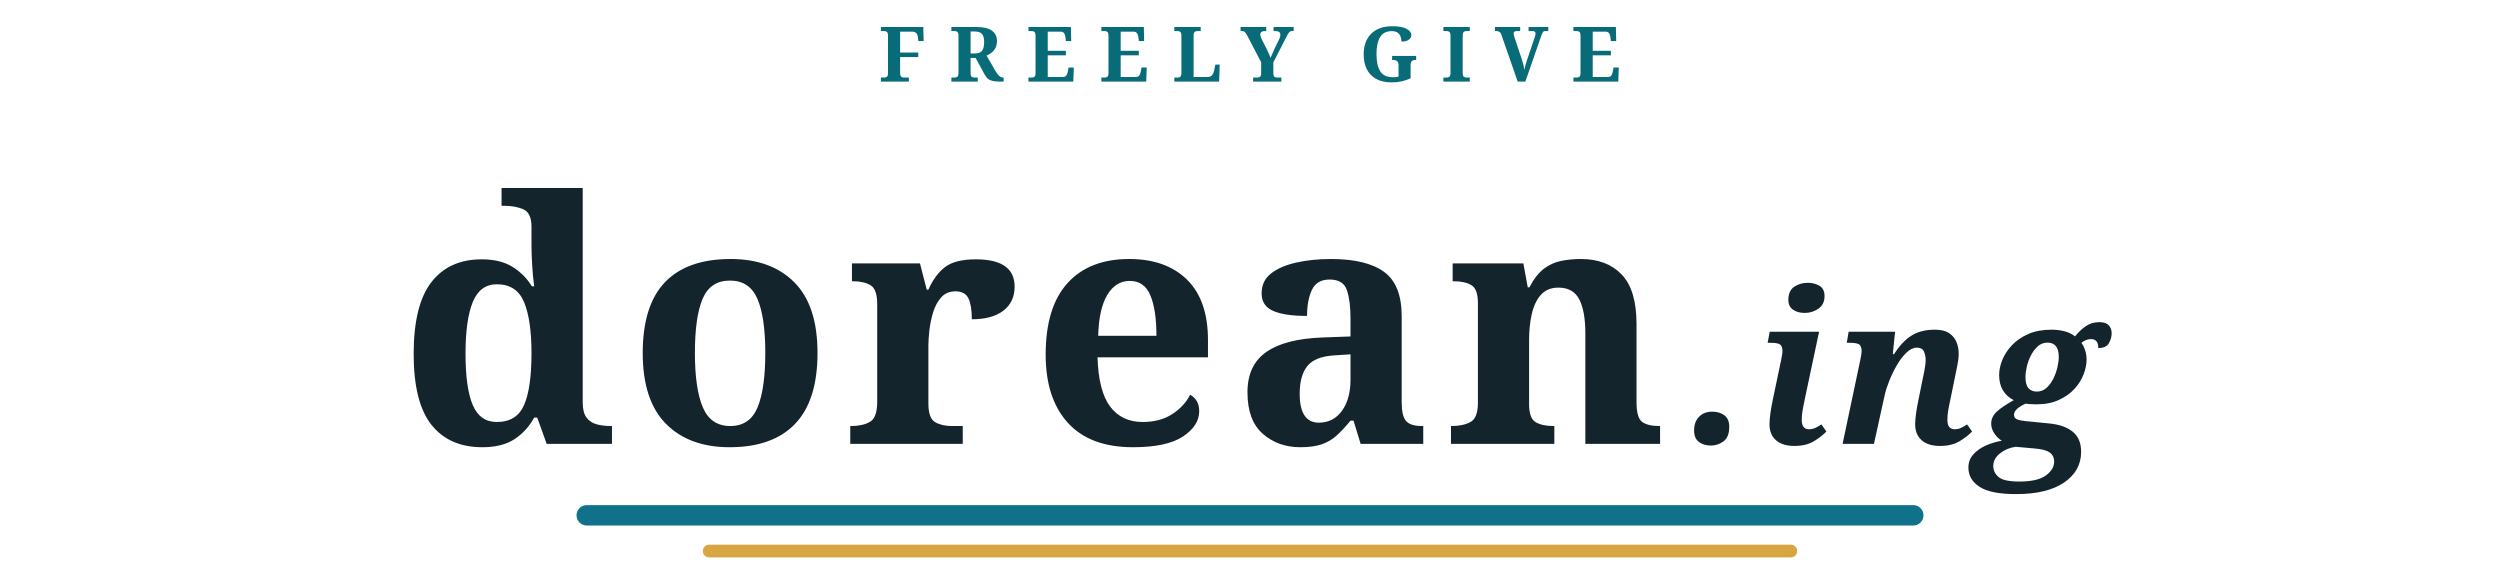
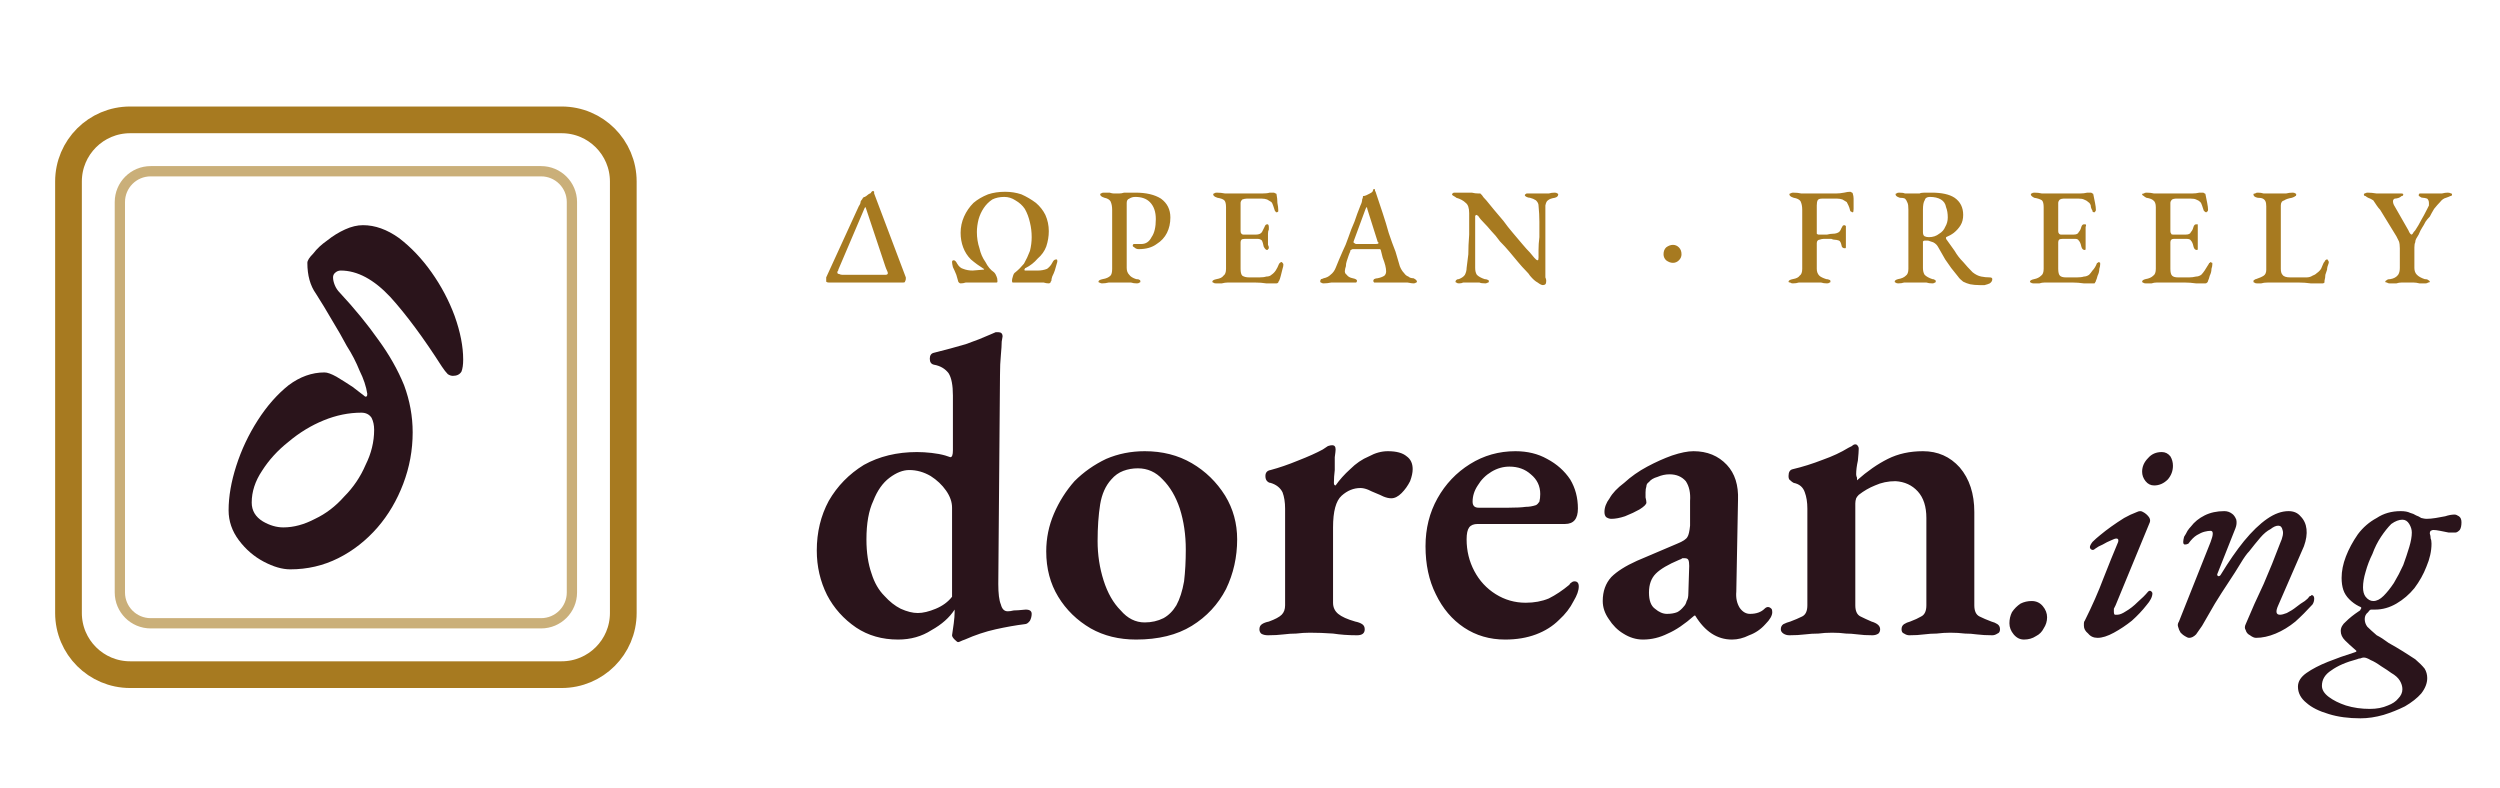
- <svg xmlns="http://www.w3.org/2000/svg" viewBox="0 30 980 228" role="img" aria-labelledby="logo-title logo-desc">
-   <g text-anchor="middle">
-     <text x="490" y="62" fill="#086b78" font-family="Cormorant Garamond, Georgia, serif" font-size="30" font-weight="700" letter-spacing="9">FREELY GIVE</text>
-     <text x="490" y="204" fill="#14242d" font-family="Cormorant Garamond, Georgia, serif">
-       <tspan font-size="132" font-weight="700" letter-spacing="4">dorean</tspan>
-       <tspan dx="4" font-size="82" font-weight="600" font-style="italic" letter-spacing="2">.ing</tspan>
-     </text>
-     <path d="M230 232h520" fill="none" stroke="#10728a" stroke-width="8" stroke-linecap="round" />
-     <path d="M278 246h424" fill="none" stroke="#d8a640" stroke-width="5" stroke-linecap="round" />
-   </g>
+ <svg xmlns="http://www.w3.org/2000/svg" viewBox="0 0 292 92" role="img" aria-labelledby="logo-title">
+   <rect x="8" y="14" width="64.8" height="64.8" rx="7.2" fill="none" stroke="#a77a20" stroke-width="3.12" />
+   <rect x="14" y="20" width="52.8" height="52.8" rx="3.6" fill="none" stroke="#a77a20" stroke-opacity=".6" stroke-width="1.2" />
+   <path fill="#2a141b" d="M33.9 66.5Q32.5 66.5 30.8 65.6Q29.1 64.7 27.9 63.1Q26.7 61.5 26.7 59.6Q26.7 57.2 27.6 54.4Q28.5 51.6 30.1 49.1Q31.7 46.6 33.7 45Q35.7 43.5 37.9 43.5Q38.4 43.5 39.3 44Q40.3 44.6 41.2 45.2Q42.1 45.9 42.5 46.2Q42.7 46.4 42.8 46.3Q42.9 46.3 42.9 46Q42.7 44.7 42 43.3Q41.4 41.8 40.5 40.4Q39.7 38.9 38.9 37.6Q37.8 35.7 36.9 34.3Q35.9 32.9 35.9 30.7Q35.9 30.3 36.6 29.6Q37.2 28.8 38.2 28.1Q39.2 27.3 40.3 26.8Q41.4 26.3 42.4 26.3Q44.5 26.3 46.6 27.8Q48.7 29.4 50.4 31.8Q52.1 34.2 53.1 36.9Q54.1 39.7 54.1 42Q54.1 42.9 53.9 43.4Q53.6 43.9 52.9 43.9Q52.6 43.9 52.3 43.7Q52 43.4 51.6 42.8Q48.4 37.8 45.6 34.7Q42.7 31.6 39.8 31.6Q39.4 31.6 39.1 31.9Q38.9 32.1 38.9 32.4Q38.9 32.8 39.1 33.3Q39.3 33.8 39.7 34.2Q42.3 37 44.2 39.7Q46.1 42.3 47.2 45Q48.2 47.7 48.2 50.5Q48.2 53.6 47.1 56.5Q46 59.4 44.1 61.6Q42.1 63.9 39.5 65.2Q36.9 66.5 33.9 66.5ZM33.1 61.6Q34.9 61.6 36.8 60.6Q38.7 59.7 40.2 58Q41.8 56.4 42.7 54.3Q43.7 52.3 43.7 50.2Q43.7 49.4 43.4 48.8Q43 48.2 42.2 48.2Q40 48.2 37.8 49.1Q35.6 50 33.7 51.6Q31.8 53.1 30.6 55Q29.4 56.8 29.4 58.7Q29.4 60.1 30.7 60.9Q31.9 61.6 33.1 61.6Z" />
+   <path fill="#a77a20" d="M96.8 33Q96.6 33 96.5 32.9Q96.5 32.8 96.5 32.6Q96.5 32.5 96.5 32.4L100.3 24.1Q100.5 23.8 100.5 23.7Q100.5 23.5 100.6 23.4Q100.7 23.3 100.8 23.1Q100.9 23 101 23Q101.2 22.9 101.3 22.8Q101.4 22.7 101.6 22.6Q101.7 22.6 101.8 22.4Q101.9 22.3 102 22.3Q102 22.3 102.1 22.4Q102.1 22.5 102.1 22.6L105.8 32.4Q105.8 32.5 105.8 32.6Q105.8 32.7 105.7 32.9Q105.7 33 105.5 33ZM98.4 32.1H103.4Q103.7 32.1 103.7 31.9Q103.7 31.8 103.6 31.6Q103.5 31.4 103.4 31.1L101.2 24.5Q101.1 24.2 101.1 24.2Q101 24.2 100.9 24.5L98 31.3Q97.9 31.5 97.9 31.6Q97.8 31.7 97.8 31.8Q97.8 32 98 32Q98.2 32.1 98.4 32.1Z M112.2 33.1Q112.1 33.1 112 33Q111.9 32.9 111.9 32.8Q111.8 32.5 111.7 32.1Q111.5 31.6 111.3 31.2Q111.2 30.8 111.2 30.6Q111.2 30.4 111.4 30.4Q111.5 30.4 111.6 30.5Q111.7 30.6 111.8 30.8Q112.1 31.3 112.5 31.4Q113 31.6 113.6 31.6L114.8 31.5Q114.9 31.5 114.9 31.5Q115 31.4 114.9 31.4Q114.1 30.9 113.4 30.3Q112.8 29.7 112.5 28.9Q112.2 28.1 112.2 27.2Q112.2 26.2 112.6 25.3Q113 24.4 113.7 23.7Q114.4 23.1 115.4 22.7Q116.3 22.4 117.4 22.4Q118.4 22.4 119.3 22.7Q120.2 23.1 121 23.7Q121.7 24.3 122.1 25.1Q122.5 26 122.5 27Q122.5 27.9 122.2 28.8Q121.9 29.6 121.2 30.2Q120.6 30.9 119.8 31.3Q119.7 31.3 119.7 31.4Q119.6 31.5 119.7 31.6H121.2Q121.8 31.6 122.3 31.4Q122.7 31.1 122.9 30.7Q123 30.5 123.1 30.4Q123.2 30.3 123.4 30.3Q123.5 30.3 123.5 30.5Q123.5 30.6 123.4 30.9Q123.3 31.2 123.2 31.6Q123.1 31.9 122.9 32.3Q122.8 32.6 122.8 32.8Q122.7 32.9 122.7 33Q122.6 33.1 122.5 33.1Q122.2 33.1 121.9 33Q121.6 33 121.2 33Q120.8 33 120.5 33Q120.2 33 119.9 33Q119.7 33 119.4 33Q119.2 33 119 33Q118.7 33 118.3 33Q118.2 33 118.2 32.8Q118.2 32.6 118.3 32.3Q118.4 31.9 118.6 31.8Q119.1 31.4 119.6 30.8Q120 30.1 120.3 29.3Q120.5 28.5 120.5 27.7Q120.5 26.8 120.3 26Q120.1 25.1 119.7 24.4Q119.3 23.8 118.6 23.4Q118 23 117.3 23Q116.5 23 115.9 23.3Q115.3 23.7 114.9 24.3Q114.5 24.9 114.3 25.6Q114.1 26.4 114.1 27.1Q114.1 28.1 114.4 29Q114.6 29.9 115.1 30.6Q115.5 31.4 116.1 31.8Q116.3 32 116.4 32.3Q116.5 32.5 116.5 32.8Q116.5 32.9 116.5 32.9Q116.5 33 116.4 33Q116 33 115.7 33Q115.4 33 115.2 33Q115 33 114.7 33Q114.5 33 114.2 33Q113.9 33 113.5 33Q113.1 33 112.8 33Q112.5 33.1 112.2 33.1Z M128.7 33.1Q128.6 33.1 128.4 33Q128.3 33 128.3 32.9Q128.3 32.7 128.8 32.6Q129.4 32.5 129.7 32.2Q129.9 32 129.9 31.4V24.5Q129.9 23.9 129.7 23.5Q129.5 23.2 129 23.1Q128.7 23 128.6 22.9Q128.5 22.8 128.5 22.7Q128.5 22.6 128.6 22.6Q128.7 22.5 128.9 22.5Q129.3 22.5 129.6 22.5Q129.9 22.6 130.1 22.6Q130.4 22.6 130.7 22.6Q131 22.6 131.3 22.5Q131.7 22.5 132 22.5Q132.3 22.5 132.6 22.5Q134.5 22.5 135.6 23.2Q136.7 24 136.7 25.4Q136.7 26.4 136.3 27.2Q135.9 28 135.1 28.5Q134.3 29.1 133 29.1Q132.7 29.1 132.5 28.9Q132.3 28.8 132.3 28.7Q132.3 28.6 132.4 28.5Q132.5 28.5 132.5 28.5Q132.7 28.5 132.8 28.5Q133 28.5 133.3 28.5Q134.1 28.5 134.5 27.7Q135 27 135 25.6Q135 24.3 134.3 23.6Q133.7 23 132.6 23Q132.2 23 131.9 23.2Q131.6 23.3 131.6 23.7L131.6 31.3Q131.6 31.8 131.9 32.1Q132.1 32.4 132.7 32.6Q133 32.6 133.1 32.7Q133.2 32.7 133.2 32.9Q133.2 33 133.1 33Q133 33.1 132.8 33.1Q132.4 33.1 132.1 33Q131.8 33 131.5 33Q131.2 33 130.9 33Q130.5 33 130.2 33Q129.8 33 129.5 33Q129.1 33.1 128.7 33.1Z M142 33.1Q141.8 33.1 141.7 33Q141.6 33 141.6 32.9Q141.6 32.7 142.1 32.6Q142.7 32.5 142.9 32.2Q143.2 32 143.2 31.4V24.2Q143.2 23.6 143 23.4Q142.8 23.2 142.2 23.1Q141.9 23 141.8 22.9Q141.7 22.8 141.7 22.7Q141.7 22.6 141.8 22.6Q141.9 22.5 142.1 22.5Q142.6 22.5 143.1 22.6Q143.5 22.6 143.9 22.6Q144.3 22.6 144.8 22.6Q145.4 22.6 146.1 22.6Q146.8 22.6 147.4 22.6Q148 22.6 148.3 22.5Q148.7 22.5 148.8 22.5Q148.8 22.5 149 22.6Q149.1 22.6 149.1 22.7Q149.2 23.2 149.2 23.7Q149.3 24.2 149.3 24.5Q149.3 24.7 149.3 24.7Q149.2 24.8 149.1 24.8Q149 24.8 149 24.7Q148.9 24.7 148.9 24.6Q148.8 24.3 148.7 24Q148.6 23.7 148.5 23.6Q148.2 23.4 148 23.3Q147.7 23.2 147.4 23.2H145.6Q145.4 23.2 145.1 23.3Q144.9 23.5 144.9 23.7V27Q144.9 27.2 145 27.3Q145.1 27.4 145.2 27.4H146.7Q147.2 27.4 147.4 27.1Q147.5 26.9 147.7 26.5Q147.8 26.2 148 26.2Q148 26.2 148.1 26.2Q148.2 26.3 148.2 26.5Q148.2 26.6 148.2 26.8Q148.1 27 148.1 27.3Q148.1 27.5 148.1 27.6Q148.1 27.8 148.1 28.1Q148.1 28.3 148.1 28.6Q148.2 28.8 148.2 28.9Q148.2 29.1 148.1 29.1Q148.1 29.2 148 29.2Q147.8 29.2 147.6 28.8Q147.5 28.3 147.4 28.1Q147.2 27.9 146.9 27.9H145.4Q145.1 27.9 145 28Q144.9 28.1 144.9 28.3V31.4Q144.9 32 145.1 32.2Q145.4 32.4 145.9 32.4H147.1Q147.6 32.4 147.9 32.3Q148.3 32.3 148.5 32.1Q148.8 31.9 149 31.6Q149.2 31.3 149.4 30.8Q149.5 30.7 149.5 30.7Q149.6 30.6 149.7 30.6Q149.8 30.7 149.8 30.7Q149.9 30.8 149.9 30.9Q149.9 31.1 149.8 31.4Q149.7 31.8 149.6 32.2Q149.5 32.6 149.4 32.8Q149.3 32.9 149.3 33Q149.2 33.1 149.1 33.1Q148.5 33.1 147.9 33.1Q147.3 33 146.6 33Q146 33 145.3 33Q144.6 33 144 33Q143.7 33 143.4 33Q143.1 33 142.7 33.1Q142.4 33.1 142 33.1Z M154.6 33.1Q154.4 33.1 154.3 33Q154.2 33 154.2 32.9Q154.2 32.7 154.3 32.6Q154.4 32.6 154.6 32.5Q155.1 32.4 155.4 32.1Q155.8 31.8 156 31.3Q156.4 30.3 156.8 29.4Q157.2 28.6 157.5 27.7Q157.8 26.8 158.2 25.9Q158.5 25 158.9 24Q159.1 23.6 159.1 23.3Q159.2 23.1 159.2 22.9Q159.4 22.9 159.6 22.8Q159.8 22.7 160 22.6Q160.2 22.5 160.3 22.4Q160.4 22.2 160.4 22.1Q160.5 22.1 160.5 22.1Q160.5 22.1 160.6 22.1Q160.6 22.2 160.6 22.3Q160.7 22.4 160.7 22.5Q161.1 23.7 161.5 24.9Q161.9 26.1 162.2 27.2Q162.6 28.4 163 29.4Q163.3 30.4 163.5 31.1Q163.7 31.6 164 31.9Q164.2 32.2 164.5 32.3Q164.7 32.5 165.1 32.5Q165.3 32.6 165.4 32.7Q165.5 32.8 165.5 32.9Q165.5 33 165.4 33Q165.3 33.1 165.1 33.1Q164.9 33.1 164.4 33Q164 33 163.6 33Q163.1 33 162.8 33Q162.5 33 162.1 33Q161.7 33 161.4 33Q161.1 33 160.8 33Q160.6 33 160.5 33Q160.4 32.9 160.4 32.8Q160.4 32.7 160.5 32.6Q160.7 32.5 160.9 32.5Q161.4 32.4 161.7 32.2Q161.9 32 161.9 31.7Q161.9 31.4 161.8 31Q161.7 30.6 161.5 30.1Q161.4 29.7 161.3 29.3Q161.3 29.2 161.2 29.1Q161.1 29.1 160.9 29.1H158Q157.9 29.1 157.8 29.2Q157.7 29.2 157.7 29.4Q157.6 29.6 157.5 29.9Q157.4 30.2 157.3 30.5Q157.2 30.8 157.2 31.1Q157.1 31.4 157.1 31.5Q157 31.9 157.3 32.1Q157.5 32.4 158 32.5Q158.5 32.6 158.5 32.8Q158.5 32.9 158.4 33Q158.3 33 158.1 33Q157.8 33 157.4 33Q157 33 156.5 33Q156 33 155.5 33Q155 33.1 154.6 33.1ZM158.4 28.5H160.7Q161 28.5 161 28.4Q161 28.3 161 28.3Q160.9 28.3 160.9 28.2L159.7 24.4Q159.7 24.2 159.6 24.2Q159.6 24.2 159.5 24.4L158.1 28.2Q158.1 28.3 158.1 28.3Q158.1 28.4 158.2 28.4Q158.3 28.5 158.4 28.5Z M180.2 33.3Q180 33.3 179.6 33Q179.2 32.8 178.7 32.2Q178.6 32 178.2 31.6Q177.8 31.2 177.3 30.6Q176.9 30.1 176.3 29.4Q175.8 28.8 175.2 28.2Q174.7 27.5 174.2 27Q173.7 26.4 173.3 26Q172.9 25.6 172.7 25.3Q172.7 25.2 172.6 25.2Q172.5 25.1 172.5 25.1Q172.4 25.1 172.3 25.2Q172.3 25.4 172.3 25.4Q172.3 26.2 172.3 27.2Q172.3 28.2 172.3 29.3Q172.3 30.4 172.3 31.3Q172.3 31.8 172.5 32.1Q172.8 32.4 173.4 32.6Q173.6 32.6 173.8 32.7Q173.9 32.7 173.9 32.9Q173.9 33 173.8 33Q173.6 33.1 173.5 33.1Q173 33.1 172.8 33Q172.6 33 172.4 33Q172.2 33 171.9 33Q171.5 33 171.3 33Q171.1 33 170.9 33Q170.7 33.1 170.4 33.1Q170.2 33.1 170.1 33Q170 33 170 32.9Q170 32.8 170.1 32.7Q170.2 32.6 170.4 32.6Q170.9 32.4 171.1 32.1Q171.3 31.7 171.3 31.3Q171.4 30.6 171.5 29.7Q171.5 28.7 171.6 27.4Q171.6 26.2 171.6 24.9Q171.6 24 171.2 23.7Q170.8 23.3 170.1 23.1Q170 23 169.8 22.9Q169.6 22.8 169.6 22.7Q169.6 22.6 169.8 22.5Q169.9 22.5 170 22.5Q170.4 22.5 170.7 22.5Q171 22.5 171.3 22.5Q171.6 22.5 171.9 22.5Q172.3 22.6 172.7 22.6Q172.8 22.6 172.9 22.6Q173 22.7 173.1 22.8Q173.2 23 173.6 23.4Q174 23.9 174.5 24.5Q175 25.1 175.6 25.8Q176.1 26.5 176.7 27.2Q177.3 27.9 177.8 28.5Q178.3 29.1 178.7 29.5Q179.1 30 179.2 30.1Q179.3 30.2 179.4 30.3Q179.5 30.4 179.6 30.4Q179.7 30.4 179.7 30.1Q179.7 29.8 179.7 29.2Q179.7 28.5 179.8 27.7Q179.8 26.8 179.8 25.9Q179.8 25 179.7 24Q179.7 23.7 179.4 23.4Q179.1 23.2 178.7 23.1Q178.5 23.1 178.3 23Q178.1 22.9 178.1 22.8Q178.1 22.7 178.3 22.6Q178.5 22.6 178.7 22.6Q178.9 22.6 179.1 22.6Q179.3 22.6 179.5 22.6Q179.6 22.6 179.8 22.6Q180.2 22.6 180.4 22.6Q180.6 22.6 180.9 22.6Q181.2 22.5 181.6 22.5Q181.8 22.5 181.9 22.6Q182 22.6 182 22.7Q182 23 181.6 23.1Q181 23.2 180.8 23.4Q180.6 23.5 180.5 24Q180.5 24.2 180.5 24.8Q180.5 25.4 180.5 26.2Q180.5 27 180.5 27.8Q180.5 28.7 180.5 29.5Q180.5 30.3 180.5 31Q180.5 31.4 180.5 31.8Q180.5 32.1 180.5 32.4Q180.6 32.6 180.6 32.8Q180.6 33.1 180.5 33.2Q180.4 33.3 180.2 33.3Z M195.4 30.7Q195 30.7 194.6 30.4Q194.3 30.1 194.3 29.7Q194.3 29.2 194.6 28.9Q195 28.6 195.4 28.6Q195.8 28.6 196.1 28.9Q196.4 29.2 196.4 29.7Q196.4 30.1 196.1 30.4Q195.8 30.7 195.4 30.7Z M209.4 33.1Q209.2 33.1 209.1 33Q208.9 33 208.9 32.9Q208.9 32.7 209.4 32.6Q210 32.5 210.2 32.2Q210.5 32 210.5 31.4V24.5Q210.5 23.9 210.3 23.5Q210.1 23.2 209.5 23.1Q209.2 23 209.1 22.9Q209 22.8 209 22.7Q209 22.6 209.1 22.6Q209.3 22.5 209.4 22.5Q210 22.5 210.4 22.6Q210.8 22.6 211.2 22.6Q211.6 22.6 212.1 22.6Q212.6 22.6 213.2 22.6Q213.8 22.6 214.4 22.6Q214.9 22.6 215.4 22.5Q215.8 22.4 216.1 22.4Q216.2 22.4 216.3 22.5Q216.4 22.5 216.4 22.6Q216.5 22.9 216.5 23.2Q216.5 23.6 216.5 23.9Q216.5 24.3 216.5 24.4Q216.5 24.8 216.4 24.8Q216.3 24.8 216.2 24.7Q216.1 24.7 216.1 24.6Q216 24.2 215.9 24Q215.8 23.8 215.7 23.6Q215.4 23.4 215.2 23.3Q214.9 23.2 214.6 23.2H212.8Q212.4 23.2 212.3 23.4Q212.2 23.6 212.2 24Q212.2 24.3 212.2 24.7Q212.2 25.1 212.2 25.5Q212.2 25.9 212.2 26.3Q212.2 26.7 212.2 27Q212.2 27.2 212.2 27.3Q212.3 27.4 212.4 27.4Q212.9 27.4 213.4 27.4Q213.8 27.3 214.1 27.3Q214.5 27.3 214.8 27.1Q215 26.9 215.1 26.6Q215.2 26.5 215.2 26.4Q215.3 26.3 215.4 26.3Q215.5 26.3 215.6 26.4Q215.6 26.5 215.6 26.6Q215.6 26.9 215.6 27.2Q215.6 27.4 215.6 27.6Q215.6 27.9 215.6 28.1Q215.6 28.3 215.6 28.7Q215.6 28.9 215.6 28.9Q215.6 29 215.5 29Q215.3 29 215.2 28.9Q215.1 28.8 215.1 28.7Q215 28.2 214.8 28.1Q214.5 28 214.3 28Q214.1 28 213.9 27.9Q213.7 27.9 213.5 27.9Q213.3 27.9 213 27.9Q212.8 27.9 212.5 28Q212.4 28 212.3 28.1Q212.2 28.2 212.2 28.4Q212.2 29.1 212.2 29.9Q212.2 30.6 212.2 31.4Q212.2 31.9 212.5 32.2Q212.7 32.4 213.3 32.6Q213.5 32.6 213.7 32.7Q213.8 32.7 213.8 32.9Q213.8 33 213.7 33Q213.6 33.1 213.4 33.1Q213 33.1 212.7 33Q212.3 33 212.1 33Q211.8 33 211.5 33Q211.1 33 210.8 33Q210.4 33 210.1 33Q209.8 33.1 209.4 33.1Z M231.2 33.3Q230.6 33.3 230.1 33.2Q229.7 33.1 229.3 32.9Q228.9 32.6 228.7 32.3Q228.3 31.8 227.9 31.3Q227.6 30.9 227.2 30.3Q226.9 29.8 226.4 28.9Q226.2 28.5 225.8 28.3Q225.5 28.2 225.2 28.1Q224.9 28.1 224.8 28.1Q224.7 28.1 224.6 28.2Q224.6 28.3 224.6 28.4V31.3Q224.6 31.8 224.8 32.1Q225.1 32.4 225.7 32.6Q225.9 32.6 226 32.7Q226.1 32.7 226.1 32.9Q226.1 33 226 33Q225.9 33.1 225.7 33.1Q225.3 33.1 225 33Q224.7 33 224.4 33Q224.1 33 223.8 33Q223.5 33 223.1 33Q222.8 33 222.4 33Q222.1 33.1 221.7 33.1Q221.5 33.1 221.4 33Q221.3 33 221.3 32.9Q221.3 32.7 221.7 32.6Q222.3 32.5 222.6 32.2Q222.9 32 222.9 31.4V24.5Q222.9 23.9 222.8 23.7Q222.7 23.4 222.5 23.2Q222.3 23.1 221.9 23.1Q221.6 23 221.5 22.9Q221.4 22.8 221.4 22.7Q221.4 22.6 221.5 22.6Q221.6 22.5 221.8 22.5Q222.3 22.5 222.5 22.6Q222.8 22.6 223 22.6Q223.3 22.6 223.6 22.6Q223.9 22.6 224.2 22.6Q224.4 22.5 224.8 22.5Q225.1 22.5 225.6 22.5Q227.4 22.5 228.3 23.1Q229.3 23.8 229.3 25.1Q229.3 25.8 229 26.3Q228.7 26.8 228.2 27.2Q227.8 27.5 227.3 27.7Q227.3 27.7 227.3 27.8Q227.3 27.8 227.3 27.9Q227.8 28.6 228.3 29.3Q228.7 30 229.3 30.6Q229.8 31.2 230.4 31.8Q230.9 32.2 231.4 32.3Q231.9 32.4 232.4 32.4Q232.7 32.4 232.7 32.6Q232.7 32.9 232.4 33.1Q232.2 33.2 231.8 33.3Q231.5 33.3 231.2 33.3ZM225.3 27.7Q226 27.7 226.5 27.3Q227 27 227.2 26.5Q227.5 26 227.5 25.4Q227.5 24.7 227.3 24.2Q227.2 23.6 226.7 23.3Q226.2 23 225.4 23Q224.9 23 224.8 23.4Q224.6 23.7 224.6 24.5Q224.6 24.9 224.6 25.6Q224.6 26.2 224.6 27.1Q224.6 27.5 224.8 27.6Q225 27.7 225.3 27.7Z M237.5 33.1Q237.3 33.1 237.2 33Q237.1 33 237.1 32.9Q237.1 32.7 237.6 32.6Q238.1 32.5 238.4 32.2Q238.7 32 238.7 31.4V24.2Q238.7 23.6 238.5 23.4Q238.2 23.2 237.6 23.1Q237.4 23 237.3 22.9Q237.2 22.8 237.2 22.7Q237.2 22.6 237.3 22.6Q237.4 22.5 237.6 22.5Q238.1 22.5 238.5 22.6Q239 22.6 239.4 22.6Q239.8 22.6 240.3 22.6Q240.9 22.6 241.6 22.6Q242.3 22.6 242.9 22.6Q243.4 22.6 243.8 22.5Q244.2 22.5 244.2 22.5Q244.3 22.5 244.4 22.6Q244.5 22.6 244.5 22.7Q244.6 23.2 244.7 23.7Q244.8 24.2 244.8 24.5Q244.8 24.7 244.7 24.7Q244.7 24.8 244.6 24.8Q244.5 24.8 244.4 24.7Q244.4 24.7 244.4 24.6Q244.2 24.3 244.2 24Q244.1 23.7 243.9 23.6Q243.7 23.4 243.4 23.3Q243.2 23.2 242.8 23.2H241Q240.8 23.2 240.6 23.3Q240.4 23.5 240.4 23.7V27Q240.4 27.2 240.5 27.3Q240.6 27.4 240.7 27.4H242.2Q242.7 27.4 242.8 27.1Q243 26.9 243.1 26.5Q243.2 26.2 243.4 26.2Q243.5 26.2 243.6 26.2Q243.7 26.3 243.6 26.5Q243.6 26.6 243.6 26.8Q243.6 27 243.6 27.3Q243.6 27.5 243.6 27.6Q243.6 27.8 243.6 28.1Q243.6 28.3 243.6 28.6Q243.6 28.8 243.6 28.9Q243.6 29.1 243.6 29.1Q243.6 29.2 243.5 29.2Q243.2 29.2 243.1 28.8Q243 28.3 242.8 28.1Q242.7 27.9 242.4 27.9H240.9Q240.6 27.9 240.5 28Q240.4 28.1 240.4 28.3V31.4Q240.4 32 240.6 32.2Q240.8 32.4 241.3 32.4H242.6Q243.1 32.4 243.4 32.3Q243.7 32.3 244 32.1Q244.2 31.9 244.4 31.6Q244.7 31.3 244.9 30.8Q244.9 30.7 245 30.7Q245.1 30.6 245.2 30.6Q245.2 30.7 245.3 30.7Q245.3 30.8 245.3 30.9Q245.3 31.1 245.2 31.4Q245.2 31.8 245 32.2Q244.9 32.6 244.8 32.8Q244.8 32.9 244.7 33Q244.7 33.1 244.6 33.1Q244 33.1 243.4 33.1Q242.7 33 242.1 33Q241.4 33 240.8 33Q240.1 33 239.5 33Q239.1 33 238.8 33Q238.5 33 238.2 33.1Q237.9 33.1 237.5 33.1Z M250.6 33.1Q250.4 33.1 250.3 33Q250.2 33 250.2 32.9Q250.2 32.7 250.6 32.6Q251.2 32.5 251.5 32.2Q251.8 32 251.8 31.4V24.2Q251.8 23.6 251.5 23.4Q251.3 23.2 250.7 23.1Q250.5 23 250.4 22.9Q250.2 22.8 250.2 22.7Q250.2 22.6 250.4 22.6Q250.5 22.5 250.7 22.5Q251.2 22.5 251.6 22.6Q252 22.6 252.5 22.6Q252.9 22.6 253.4 22.6Q254 22.6 254.7 22.6Q255.4 22.6 256 22.6Q256.5 22.6 256.9 22.5Q257.2 22.5 257.3 22.5Q257.4 22.5 257.5 22.6Q257.6 22.6 257.6 22.7Q257.7 23.2 257.8 23.7Q257.9 24.2 257.9 24.5Q257.9 24.7 257.8 24.7Q257.7 24.8 257.7 24.8Q257.6 24.8 257.5 24.7Q257.5 24.7 257.4 24.6Q257.3 24.3 257.2 24Q257.1 23.7 257 23.6Q256.8 23.4 256.5 23.3Q256.3 23.2 255.9 23.2H254.1Q253.9 23.2 253.7 23.3Q253.5 23.5 253.5 23.7V27Q253.5 27.2 253.6 27.3Q253.6 27.4 253.8 27.4H255.3Q255.8 27.4 255.9 27.1Q256.1 26.9 256.2 26.5Q256.3 26.2 256.5 26.2Q256.6 26.2 256.7 26.2Q256.7 26.3 256.7 26.5Q256.7 26.6 256.7 26.8Q256.7 27 256.7 27.3Q256.7 27.5 256.7 27.6Q256.7 27.8 256.7 28.1Q256.7 28.3 256.7 28.6Q256.7 28.8 256.7 28.9Q256.7 29.1 256.7 29.1Q256.7 29.2 256.6 29.2Q256.3 29.2 256.2 28.8Q256.1 28.3 255.9 28.1Q255.8 27.9 255.4 27.9H253.9Q253.7 27.9 253.6 28Q253.5 28.1 253.5 28.3V31.4Q253.5 32 253.7 32.2Q253.9 32.4 254.4 32.4H255.7Q256.1 32.4 256.5 32.3Q256.8 32.3 257.1 32.1Q257.3 31.9 257.5 31.6Q257.7 31.3 258 30.8Q258 30.7 258.1 30.7Q258.2 30.6 258.2 30.6Q258.3 30.7 258.4 30.7Q258.4 30.8 258.4 30.9Q258.4 31.1 258.3 31.4Q258.3 31.8 258.1 32.2Q258 32.6 257.9 32.8Q257.9 32.9 257.8 33Q257.7 33.1 257.6 33.1Q257.1 33.1 256.5 33.1Q255.8 33 255.2 33Q254.5 33 253.9 33Q253.2 33 252.6 33Q252.2 33 251.9 33Q251.6 33 251.3 33.1Q251 33.1 250.6 33.1Z M263.6 33.1Q263.4 33.1 263.3 33Q263.2 33 263.2 32.9Q263.2 32.7 263.3 32.7Q263.4 32.6 263.5 32.6Q264.1 32.4 264.4 32.2Q264.7 32 264.7 31.5V24.1Q264.7 23.7 264.6 23.5Q264.5 23.3 264.3 23.2Q264.1 23.1 263.7 23.1Q263.2 23 263.2 22.7Q263.2 22.6 263.4 22.6Q263.5 22.5 263.7 22.5Q264.1 22.5 264.4 22.6Q264.7 22.6 265 22.6Q265.3 22.6 265.6 22.6Q266 22.6 266.3 22.6Q266.7 22.6 267 22.6Q267.4 22.5 267.8 22.5Q268 22.5 268.1 22.6Q268.2 22.6 268.2 22.7Q268.2 22.9 268.1 22.9Q268 23 267.7 23.1Q267.1 23.2 266.8 23.4Q266.4 23.5 266.4 24V31.4Q266.4 31.9 266.6 32.1Q266.8 32.4 267.5 32.4H269.4Q269.8 32.4 270.1 32.2Q270.4 32.1 270.6 31.9Q270.9 31.7 271.1 31.4Q271.2 31.2 271.4 30.7Q271.5 30.6 271.6 30.4Q271.7 30.3 271.8 30.3Q271.9 30.3 271.9 30.4Q272 30.5 272 30.6Q272 30.6 272 30.6Q272 30.7 272 30.7Q271.8 31.2 271.8 31.5Q271.7 31.8 271.6 32.1Q271.6 32.4 271.5 32.8Q271.5 32.9 271.5 33Q271.4 33.1 271.3 33.1Q270.6 33.1 269.9 33.1Q269.2 33 268.5 33Q267.8 33 267.1 33Q266.4 33 265.8 33Q265.4 33 264.9 33Q264.4 33 264.1 33.1Q263.7 33.1 263.6 33.1Z M279.1 33.1Q278.9 33.1 278.8 33Q278.6 33 278.6 32.9Q278.6 32.8 278.8 32.7Q278.9 32.6 279.2 32.6Q279.8 32.5 280.1 32.1Q280.3 31.8 280.3 31.3V29Q280.3 28.5 280.2 28.2Q280 27.8 279.9 27.6L278 24.5Q277.8 24.3 277.6 24Q277.4 23.7 277.2 23.4Q276.9 23.2 276.6 23.1Q276.4 23 276.3 22.9Q276.1 22.9 276.1 22.7Q276.1 22.6 276.2 22.6Q276.4 22.5 276.5 22.5Q277 22.5 277.6 22.6Q278.1 22.6 278.7 22.6Q279.1 22.6 279.5 22.6Q279.9 22.6 280.2 22.6Q280.4 22.6 280.5 22.6Q280.7 22.6 280.7 22.7Q280.7 22.9 280.5 22.9Q280.4 23 280.2 23.1Q279.9 23.2 279.7 23.2Q279.5 23.3 279.5 23.5Q279.5 23.8 279.7 24.1L281.3 26.9Q281.5 27.4 281.7 27.4Q281.7 27.4 281.8 27.3Q281.9 27.1 282.1 26.9Q282.5 26.3 282.8 25.7Q283.1 25.2 283.5 24.4Q283.6 24.2 283.7 24Q283.7 23.8 283.7 23.7Q283.7 23.4 283.5 23.2Q283.2 23.1 283 23.1Q282.8 23.1 282.7 23Q282.5 22.9 282.5 22.8Q282.5 22.7 282.6 22.6Q282.7 22.6 282.9 22.6Q283.3 22.6 283.6 22.6Q283.9 22.6 284.3 22.6Q284.8 22.6 285.2 22.6Q285.6 22.5 285.9 22.5Q286.1 22.5 286.3 22.6Q286.4 22.6 286.4 22.7Q286.4 22.9 286.2 22.9Q286 23 285.7 23.1Q285.3 23.2 285 23.6Q284.7 23.9 284.3 24.4Q284 24.9 283.8 25.3Q283.5 25.6 283.3 25.9Q283.1 26.3 282.9 26.6Q282.7 26.9 282.5 27.4Q282.3 27.7 282.2 27.9Q282.1 28.1 282.1 28.3Q282 28.5 282 28.9V31.3Q282 31.8 282.3 32.1Q282.6 32.4 283.2 32.6Q283.5 32.6 283.6 32.7Q283.8 32.8 283.8 32.9Q283.8 33 283.6 33Q283.5 33.1 283.3 33.1Q282.9 33.1 282.6 33.1Q282.2 33 281.9 33Q281.6 33 281.3 33Q280.9 33 280.5 33Q280.2 33 279.9 33.1Q279.5 33.1 279.1 33.1Z" />
+   <path fill="#2a141b" d="M111.9 75Q111.8 75 111.5 74.7Q111.2 74.4 111.2 74.2Q111.3 73.5 111.4 72.8Q111.5 72 111.5 71.5V71.2Q110.6 72.6 108.8 73.6Q107.1 74.7 104.9 74.7Q102.1 74.7 100 73.3Q97.8 71.8 96.6 69.5Q95.4 67.1 95.4 64.3Q95.4 61.1 96.8 58.5Q98.3 55.9 100.9 54.3Q103.6 52.8 107.1 52.8Q107.9 52.8 108.8 52.9Q109.7 53 110.4 53.2Q111 53.4 111 53.4Q111.3 53.4 111.3 52.6V46.2Q111.3 44.4 110.8 43.6Q110.2 42.8 109.1 42.6Q108.6 42.5 108.6 41.9Q108.6 41.3 109.1 41.2Q111.1 40.7 112.8 40.2Q114.5 39.6 115.6 39.1Q116.1 38.9 116.3 38.8Q116.5 38.8 116.6 38.8Q117.1 38.8 117.1 39.3Q117.1 39.3 117 39.9Q117 40.4 116.9 41.5Q116.8 42.5 116.8 43.8L116.6 68.2Q116.6 69.9 116.9 70.6Q117.1 71.4 117.7 71.4Q118 71.4 118.4 71.3Q118.8 71.3 119.8 71.2Q120.5 71.2 120.5 71.7Q120.5 72.1 120.3 72.5Q120 72.9 119.7 72.9Q118.1 73.1 116.3 73.5Q114.5 73.9 112.7 74.7Q112.4 74.8 112.2 74.9Q112 75 111.9 75ZM107.2 71.6Q108.1 71.6 109.3 71.1Q110.5 70.6 111.2 69.7L111.2 59.3Q111.2 58.3 110.5 57.3Q109.8 56.3 108.7 55.6Q107.5 54.9 106.2 54.9Q105.1 54.9 103.9 55.8Q102.7 56.7 102 58.5Q101.2 60.2 101.2 63Q101.2 65.3 101.8 67Q102.3 68.6 103.3 69.6Q104.2 70.6 105.2 71.1Q106.3 71.6 107.2 71.6Z M132.7 74.7Q129.7 74.7 127.4 73.4Q125 72 123.6 69.7Q122.2 67.4 122.2 64.4Q122.2 62.1 123.1 60Q124 57.9 125.5 56.2Q127.1 54.6 129.2 53.6Q131.3 52.7 133.7 52.7Q136.8 52.7 139.2 54.1Q141.6 55.5 143.1 57.9Q144.5 60.2 144.5 63Q144.5 66.1 143.2 68.8Q141.8 71.5 139.2 73.1Q136.6 74.7 132.7 74.7ZM133.7 72.7Q134.9 72.7 135.9 72.2Q136.8 71.7 137.4 70.7Q138 69.6 138.3 67.9Q138.5 66.2 138.5 64.2Q138.5 61.6 137.8 59.4Q137.1 57.3 135.8 56Q134.6 54.7 132.9 54.7Q132 54.7 131.2 55Q130.4 55.3 129.8 56Q128.8 57.1 128.5 58.9Q128.2 60.8 128.2 63.2Q128.2 65.6 128.9 67.8Q129.6 70 130.9 71.3Q132.1 72.7 133.7 72.7Z M148.1 74.2Q147.6 74.2 147.3 74Q147.1 73.8 147.1 73.5Q147.1 73.1 147.4 72.9Q147.7 72.7 148.2 72.6Q149.3 72.2 149.7 71.8Q150.1 71.4 150.1 70.7V59.4Q150.1 58.3 149.8 57.5Q149.4 56.7 148.4 56.4Q148.2 56.4 148 56.2Q147.8 56 147.8 55.6Q147.8 55 148.4 54.9Q149.9 54.5 151.6 53.8Q153.4 53.1 154.5 52.5Q154.8 52.3 155.1 52.1Q155.4 52 155.6 52Q156 52 156 52.5Q156 52.7 155.9 53.4Q155.9 54.1 155.9 54.9Q155.8 55.7 155.8 56.4Q155.8 56.7 156 56.7Q156.7 55.7 157.7 54.8Q158.7 53.8 159.9 53.3Q161 52.7 162.1 52.7Q163.6 52.7 164.3 53.3Q165 53.8 165 54.8Q165 55.4 164.7 56.2Q164.3 57 163.7 57.6Q163.1 58.2 162.5 58.2Q162.1 58.2 161.6 58Q161.2 57.8 160.7 57.6Q160.2 57.4 159.8 57.2Q159.3 57 158.9 57Q157.7 57 156.7 57.9Q155.7 58.8 155.7 61.6V70.4Q155.7 71.2 156.3 71.7Q156.9 72.2 158.3 72.6Q158.8 72.7 159.1 72.9Q159.4 73.1 159.4 73.5Q159.4 74.2 158.5 74.2Q157 74.2 155.7 74Q154.3 73.9 153 73.9Q152.2 73.9 151.4 74Q150.7 74 149.9 74.1Q149.1 74.2 148.1 74.2Z M175.8 74.7Q173.1 74.7 171 73.3Q168.9 71.9 167.7 69.4Q166.5 67 166.5 63.8Q166.5 60.7 167.9 58.2Q169.3 55.7 171.7 54.2Q174.1 52.7 177 52.7Q179.1 52.7 180.7 53.6Q182.4 54.5 183.4 56Q184.3 57.5 184.3 59.4Q184.3 61.2 182.8 61.2H172.6Q171.9 61.2 171.6 61.6Q171.3 62 171.3 63Q171.3 65 172.2 66.7Q173.1 68.4 174.7 69.4Q176.3 70.4 178.2 70.4Q179.7 70.4 180.9 69.9Q182.1 69.3 183.3 68.3Q183.4 68.1 183.6 68Q183.7 67.9 183.9 67.9Q184.4 67.9 184.4 68.5Q184.4 69.2 183.8 70.2Q183.2 71.4 182.1 72.4Q181 73.5 179.4 74.1Q177.8 74.7 175.8 74.7ZM172.7 59.3H176.2Q177.5 59.3 178.2 59.2Q178.8 59.2 179.4 59Q179.6 58.9 179.8 58.6Q179.9 58.2 179.9 57.7Q179.9 56.3 178.8 55.4Q177.8 54.5 176.3 54.5Q175.2 54.5 174.2 55.1Q173.2 55.7 172.6 56.7Q172 57.6 172 58.6Q172 59.3 172.7 59.3Z M191.9 74.7Q190.7 74.7 189.6 74Q188.6 73.4 187.9 72.3Q187.2 71.3 187.2 70.2Q187.2 68.5 188.2 67.4Q189.2 66.4 191.2 65.5L195.9 63.5Q196.9 63.1 197.1 62.7Q197.3 62.4 197.4 61.4L197.4 58.5Q197.5 57.1 196.9 56.2Q196.2 55.4 195 55.4Q194.3 55.4 193.6 55.7Q192.9 55.9 192.6 56.3Q192.3 56.5 192.3 56.8Q192.2 57.1 192.2 57.5Q192.2 57.7 192.2 58.1Q192.3 58.5 192.3 58.7Q192.3 59 191.5 59.5Q190.8 59.9 189.8 60.3Q188.9 60.6 188.2 60.6Q187.9 60.6 187.6 60.4Q187.4 60.2 187.4 59.8Q187.4 59 188 58.2Q188.5 57.3 189.7 56.4Q190.9 55.3 192.4 54.5Q193.9 53.7 195.3 53.2Q196.8 52.7 197.8 52.7Q200.2 52.7 201.7 54.3Q203.1 55.8 203 58.4L202.8 69.1Q202.7 70.2 203.2 71Q203.7 71.7 204.4 71.7Q205.5 71.7 206.1 71.1Q206.3 70.9 206.5 70.9Q206.7 70.9 206.9 71.1Q207 71.2 207 71.5Q207 72.1 206.2 72.9Q205.4 73.8 204.3 74.2Q203.3 74.7 202.3 74.7Q199.7 74.7 198 71.9H197.9Q196.2 73.4 194.8 74Q193.4 74.7 191.9 74.7ZM194.7 71.7Q195.4 71.7 195.9 71.5Q196.3 71.3 196.7 70.8Q196.9 70.6 197 70.2Q197.2 69.9 197.2 69.3L197.3 66.1Q197.3 65.6 197.2 65.4Q197.1 65.2 196.8 65.2Q196.7 65.2 196.5 65.2Q196.4 65.3 196.1 65.4Q194.2 66.2 193.4 67Q192.6 67.8 192.6 69.2Q192.6 70.6 193.3 71.1Q194 71.7 194.7 71.7Z M209 74.2Q208.6 74.2 208.3 74Q208 73.8 208 73.5Q208 73.1 208.3 72.9Q208.7 72.7 209.1 72.6Q209.9 72.3 210.5 72Q211.1 71.7 211.1 70.7V59.4Q211.1 58.3 210.8 57.5Q210.5 56.6 209.5 56.4Q209.3 56.3 209.1 56.1Q208.9 56 208.9 55.6Q208.9 54.9 209.4 54.8Q211.1 54.4 212.9 53.7Q214.6 53.1 215.9 52.3Q216.1 52.2 216.3 52.1Q216.5 51.9 216.7 51.9Q216.9 51.9 217 52.1Q217.1 52.2 217.1 52.4Q217.1 52.8 217 53.8Q216.8 54.7 216.8 55.4Q216.8 55.6 216.9 55.8Q216.9 56.1 216.9 56.1Q218.7 54.5 220.5 53.6Q222.3 52.7 224.6 52.7Q227.2 52.7 228.9 54.6Q230.6 56.6 230.6 59.8V70.7Q230.6 71.7 231.2 72Q231.8 72.3 232.6 72.6Q233 72.7 233.3 72.9Q233.6 73.1 233.6 73.5Q233.6 73.9 233.3 74Q233 74.2 232.7 74.2Q231.7 74.2 230.9 74.1Q230.2 74 229.5 74Q228.7 73.9 227.8 73.9Q227 73.9 226.2 74Q225.5 74 224.7 74.1Q224 74.2 223 74.2Q222.7 74.2 222.4 74Q222.1 73.9 222.1 73.5Q222.1 73.1 222.4 72.9Q222.7 72.7 223.1 72.6Q223.9 72.3 224.4 72Q225 71.7 225 70.7V60.5Q225 58.5 224 57.4Q223 56.3 221.4 56.2Q220.1 56.2 219 56.7Q218 57.1 217.1 57.8Q216.9 58 216.8 58.2Q216.7 58.5 216.7 58.8V70.7Q216.7 71.7 217.3 72Q217.9 72.3 218.6 72.6Q219.6 72.9 219.6 73.5Q219.6 73.8 219.4 74Q219.1 74.2 218.7 74.2Q217.7 74.2 217 74.1Q216.2 74 215.6 74Q214.9 73.9 214 73.9Q213.1 73.9 212.4 74Q211.6 74 210.8 74.1Q210 74.2 209 74.2Z M236.4 74.7Q235.7 74.7 235.2 74.1Q234.7 73.5 234.7 72.8Q234.7 72.1 235 71.5Q235.4 70.9 236 70.5Q236.6 70.2 237.3 70.2Q238.1 70.2 238.6 70.8Q239.1 71.4 239.1 72.1Q239.1 72.8 238.7 73.4Q238.4 74 237.8 74.3Q237.2 74.7 236.4 74.7Z M245 74.5Q244.3 74.5 243.9 74Q243.4 73.6 243.4 73.1Q243.4 72.9 243.4 72.8Q243.4 72.6 243.5 72.5Q244.8 69.9 245.7 67.5Q246.6 65.2 247.4 63.3Q247.5 62.9 247.2 62.9Q247 62.9 246.6 63.1Q246.1 63.3 245.6 63.6Q245.1 63.8 244.7 64.1Q244.5 64.3 244.3 64.2Q244.1 64.1 244.1 63.9Q244.1 63.7 244.4 63.3Q244.8 62.9 245.3 62.5Q245.9 62 246.6 61.5Q247.3 61 248.1 60.5Q248.8 60.1 249.6 59.8Q250 59.6 250.3 59.8Q250.7 60 251 60.4Q251.2 60.7 251.1 61L247.1 70.7Q247 70.9 246.9 71.1Q246.9 71.3 246.9 71.5Q246.9 71.7 247 71.8Q247.2 71.8 247.3 71.8Q247.7 71.8 248.3 71.4Q249 71 249.7 70.3Q250.4 69.7 250.9 69.1Q251 69 251.1 69Q251.2 69 251.3 69.1Q251.4 69.2 251.4 69.3Q251.4 69.9 250.7 70.7Q250 71.6 249 72.5Q248 73.3 246.9 73.9Q245.8 74.5 245 74.5ZM251.6 56.7Q251 56.7 250.6 56.2Q250.2 55.7 250.2 55.1Q250.2 54.2 250.9 53.5Q251.5 52.8 252.5 52.8Q253.1 52.8 253.5 53.3Q253.8 53.8 253.8 54.4Q253.8 55.3 253.2 56Q252.5 56.7 251.6 56.7Z M255.7 74.5Q255.5 74.5 255.2 74.3Q255 74.2 254.7 73.9Q254.5 73.6 254.4 73.2Q254.3 72.9 254.5 72.6L258.2 63.3Q258.7 62 258.2 62Q257.9 62 257.5 62.1Q257.1 62.2 256.6 62.5Q256.1 62.8 255.6 63.5Q255.4 63.6 255.2 63.6Q255 63.6 255 63.3Q255 63.1 255.1 62.7Q255.3 62.4 255.5 62Q255.7 61.7 255.9 61.5Q256.5 60.7 257.5 60.2Q258.5 59.7 259.8 59.7Q260.3 59.7 260.7 60Q261 60.2 261.2 60.7Q261.3 61.2 261.1 61.7L259 67Q258.9 67.2 259.1 67.3Q259.3 67.3 259.4 67.1Q260.8 64.8 262.1 63.2Q263.5 61.5 264.8 60.6Q266.1 59.7 267.3 59.7Q268.2 59.7 268.7 60.3Q269.3 60.9 269.4 61.8Q269.5 62.7 269.1 63.8L266.1 70.7Q265.6 71.8 266.3 71.8Q266.6 71.8 267.1 71.6Q267.7 71.3 268.2 70.9Q268.7 70.5 269.2 70.2Q269.6 69.9 269.7 69.7Q269.8 69.6 269.9 69.6Q270 69.5 270 69.5Q270.1 69.5 270.2 69.6Q270.3 69.7 270.3 69.9Q270.3 70.3 270.1 70.6Q269.1 71.7 268.1 72.6Q267 73.5 265.8 74Q264.6 74.5 263.5 74.5Q263.2 74.5 262.8 74.2Q262.4 74 262.3 73.6Q262.1 73.3 262.3 72.9Q263.3 70.5 264.4 68.2Q265.4 65.9 266.3 63.5Q266.8 62.4 266.6 61.9Q266.5 61.4 266.1 61.4Q265.7 61.4 265.2 61.8Q264.6 62.1 264 62.8Q263.4 63.5 262.7 64.4Q262.3 64.8 261.7 65.8Q261.1 66.8 260.3 68Q259.5 69.2 258.7 70.5Q257.9 71.9 257.2 73.1Q256.8 73.7 256.5 74.1Q256.1 74.5 255.7 74.5Z M275.7 83.9Q273.6 83.9 272 83.4Q270.3 82.9 269.4 82.1Q268.4 81.3 268.4 80.2Q268.4 79.3 269.4 78.6Q270.4 77.9 271.9 77.3Q273.4 76.7 275 76.2Q275.4 76.1 275.1 75.9Q274.4 75.3 273.9 74.8Q273.4 74.3 273.4 73.7Q273.4 73.1 274 72.6Q274.6 72 275.5 71.4Q275.7 71.3 275.7 71.2Q275.8 71.1 275.8 71Q275.8 70.9 275.5 70.8Q274.9 70.5 274.4 70Q273.9 69.5 273.7 68.9Q273.5 68.3 273.5 67.5Q273.5 66.3 274 65Q274.5 63.7 275.4 62.4Q276.3 61.2 277.6 60.5Q278.8 59.7 280.4 59.7Q281.1 59.7 281.5 59.9Q281.9 60 282.2 60.2Q282.5 60.3 282.8 60.5Q283.2 60.6 283.4 60.6Q283.9 60.6 284.5 60.5Q285 60.4 285.6 60.3Q286.2 60.1 286.7 60.1Q286.9 60.1 287.2 60.3Q287.5 60.5 287.5 61Q287.5 61.6 287.3 61.9Q287 62.2 286.8 62.2Q286.5 62.2 286 62.2Q285.5 62.1 285 62Q284.5 61.9 284.2 61.9Q284.1 61.9 283.9 62Q283.8 62.1 283.8 62.3Q283.9 62.6 283.9 62.9Q284 63.1 284 63.5Q284 64.8 283.4 66.2Q282.9 67.5 282 68.7Q281.1 69.8 279.9 70.5Q278.7 71.2 277.4 71.2Q277.2 71.2 276.9 71.2Q276.7 71.3 276.6 71.5Q276.2 71.8 276.2 72.3Q276.2 72.8 276.5 73.2Q276.9 73.6 277.6 74.2Q278.2 74.5 279 75.1Q279.9 75.6 280.7 76.1Q281.5 76.6 282.1 77Q282.8 77.6 283.2 78.1Q283.5 78.6 283.5 79.2Q283.5 80.1 282.8 81Q282.1 81.8 280.9 82.5Q279.7 83.1 278.4 83.5Q277 83.9 275.7 83.9ZM276.8 82.8Q278 82.8 278.9 82.4Q279.7 82.1 280.1 81.6Q280.6 81.1 280.6 80.5Q280.6 80 280.3 79.5Q280 79 279.3 78.6Q278.9 78.3 278.1 77.8Q277.4 77.3 276.9 77.1Q276.4 76.8 276.1 76.8Q275.9 76.8 275.7 76.9Q275.5 76.9 275.3 77Q273.4 77.5 272.3 78.3Q271.2 79 271.2 80.1Q271.2 80.8 272 81.4Q272.8 82 274 82.4Q275.3 82.8 276.8 82.8ZM277.2 70.2Q277.8 70.2 278.4 69.6Q279 69 279.6 68.1Q280.2 67.1 280.7 66Q281.1 64.9 281.4 63.9Q281.7 62.9 281.7 62.2Q281.7 61.7 281.4 61.2Q281.1 60.7 280.6 60.7Q280 60.7 279.3 61.2Q278.7 61.8 278.1 62.7Q277.5 63.6 277.1 64.7Q276.6 65.7 276.3 66.8Q276 67.8 276 68.6Q276 69.3 276.3 69.7Q276.7 70.2 277.2 70.2Z" />
</svg>
